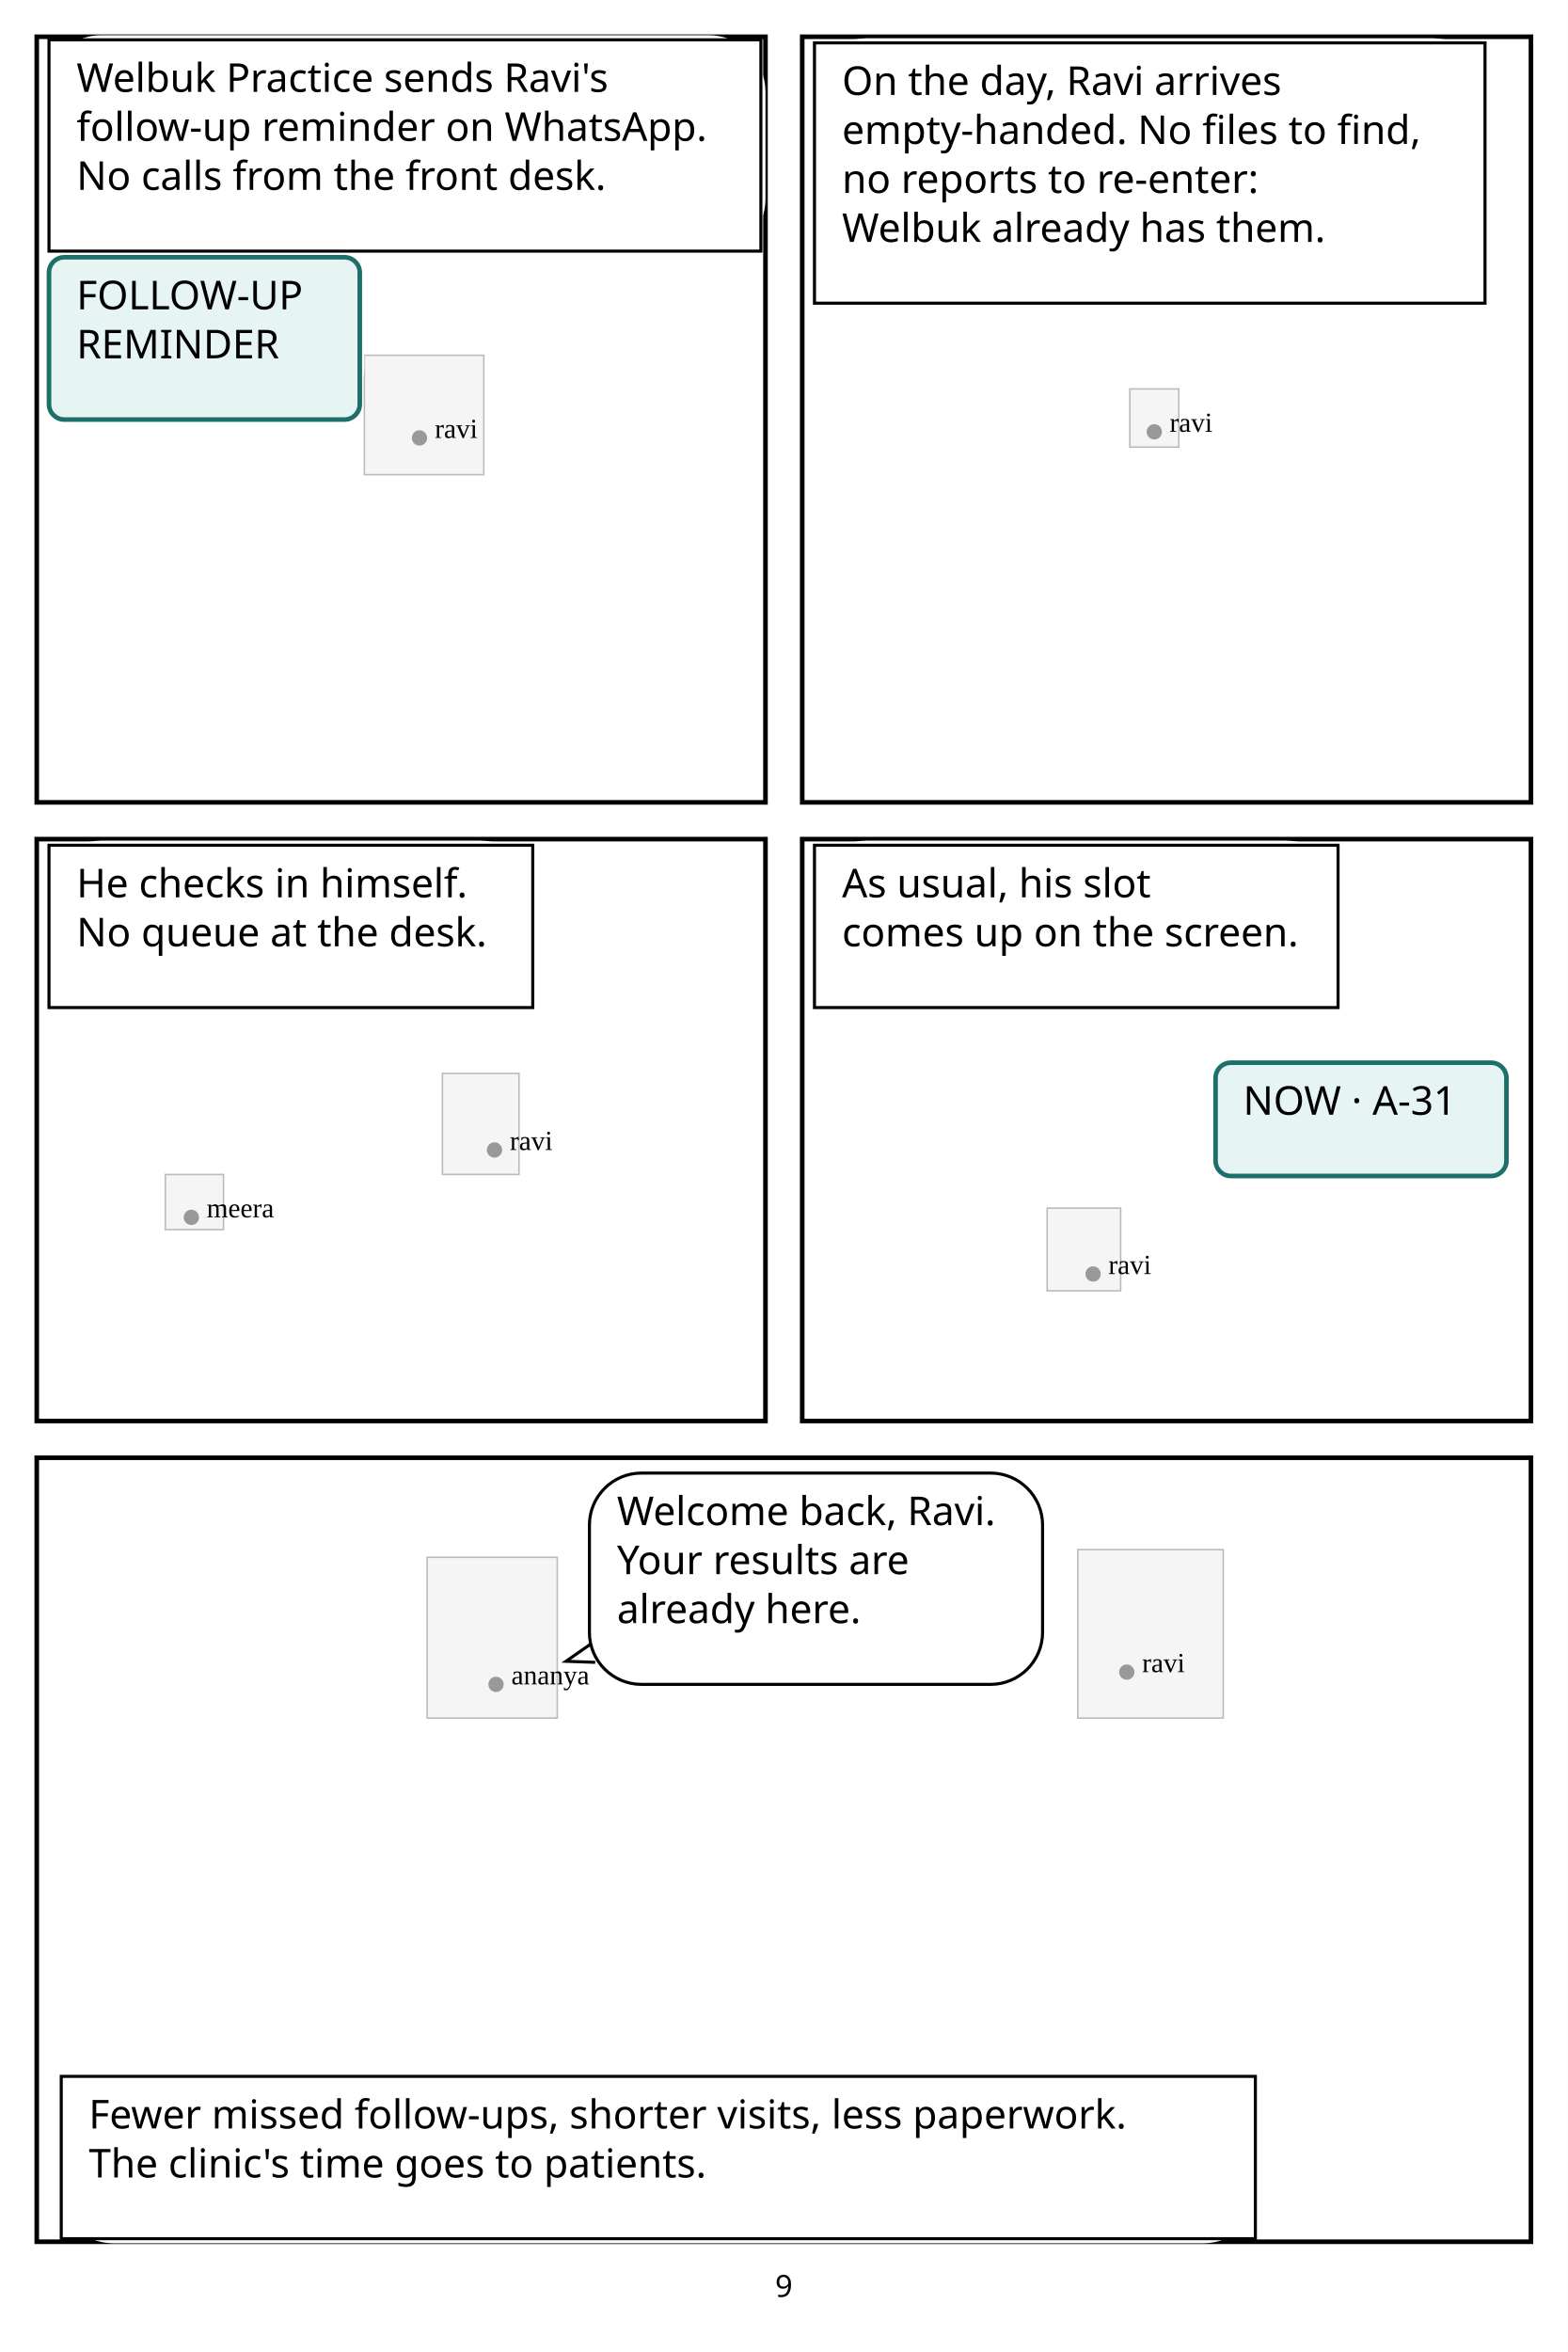
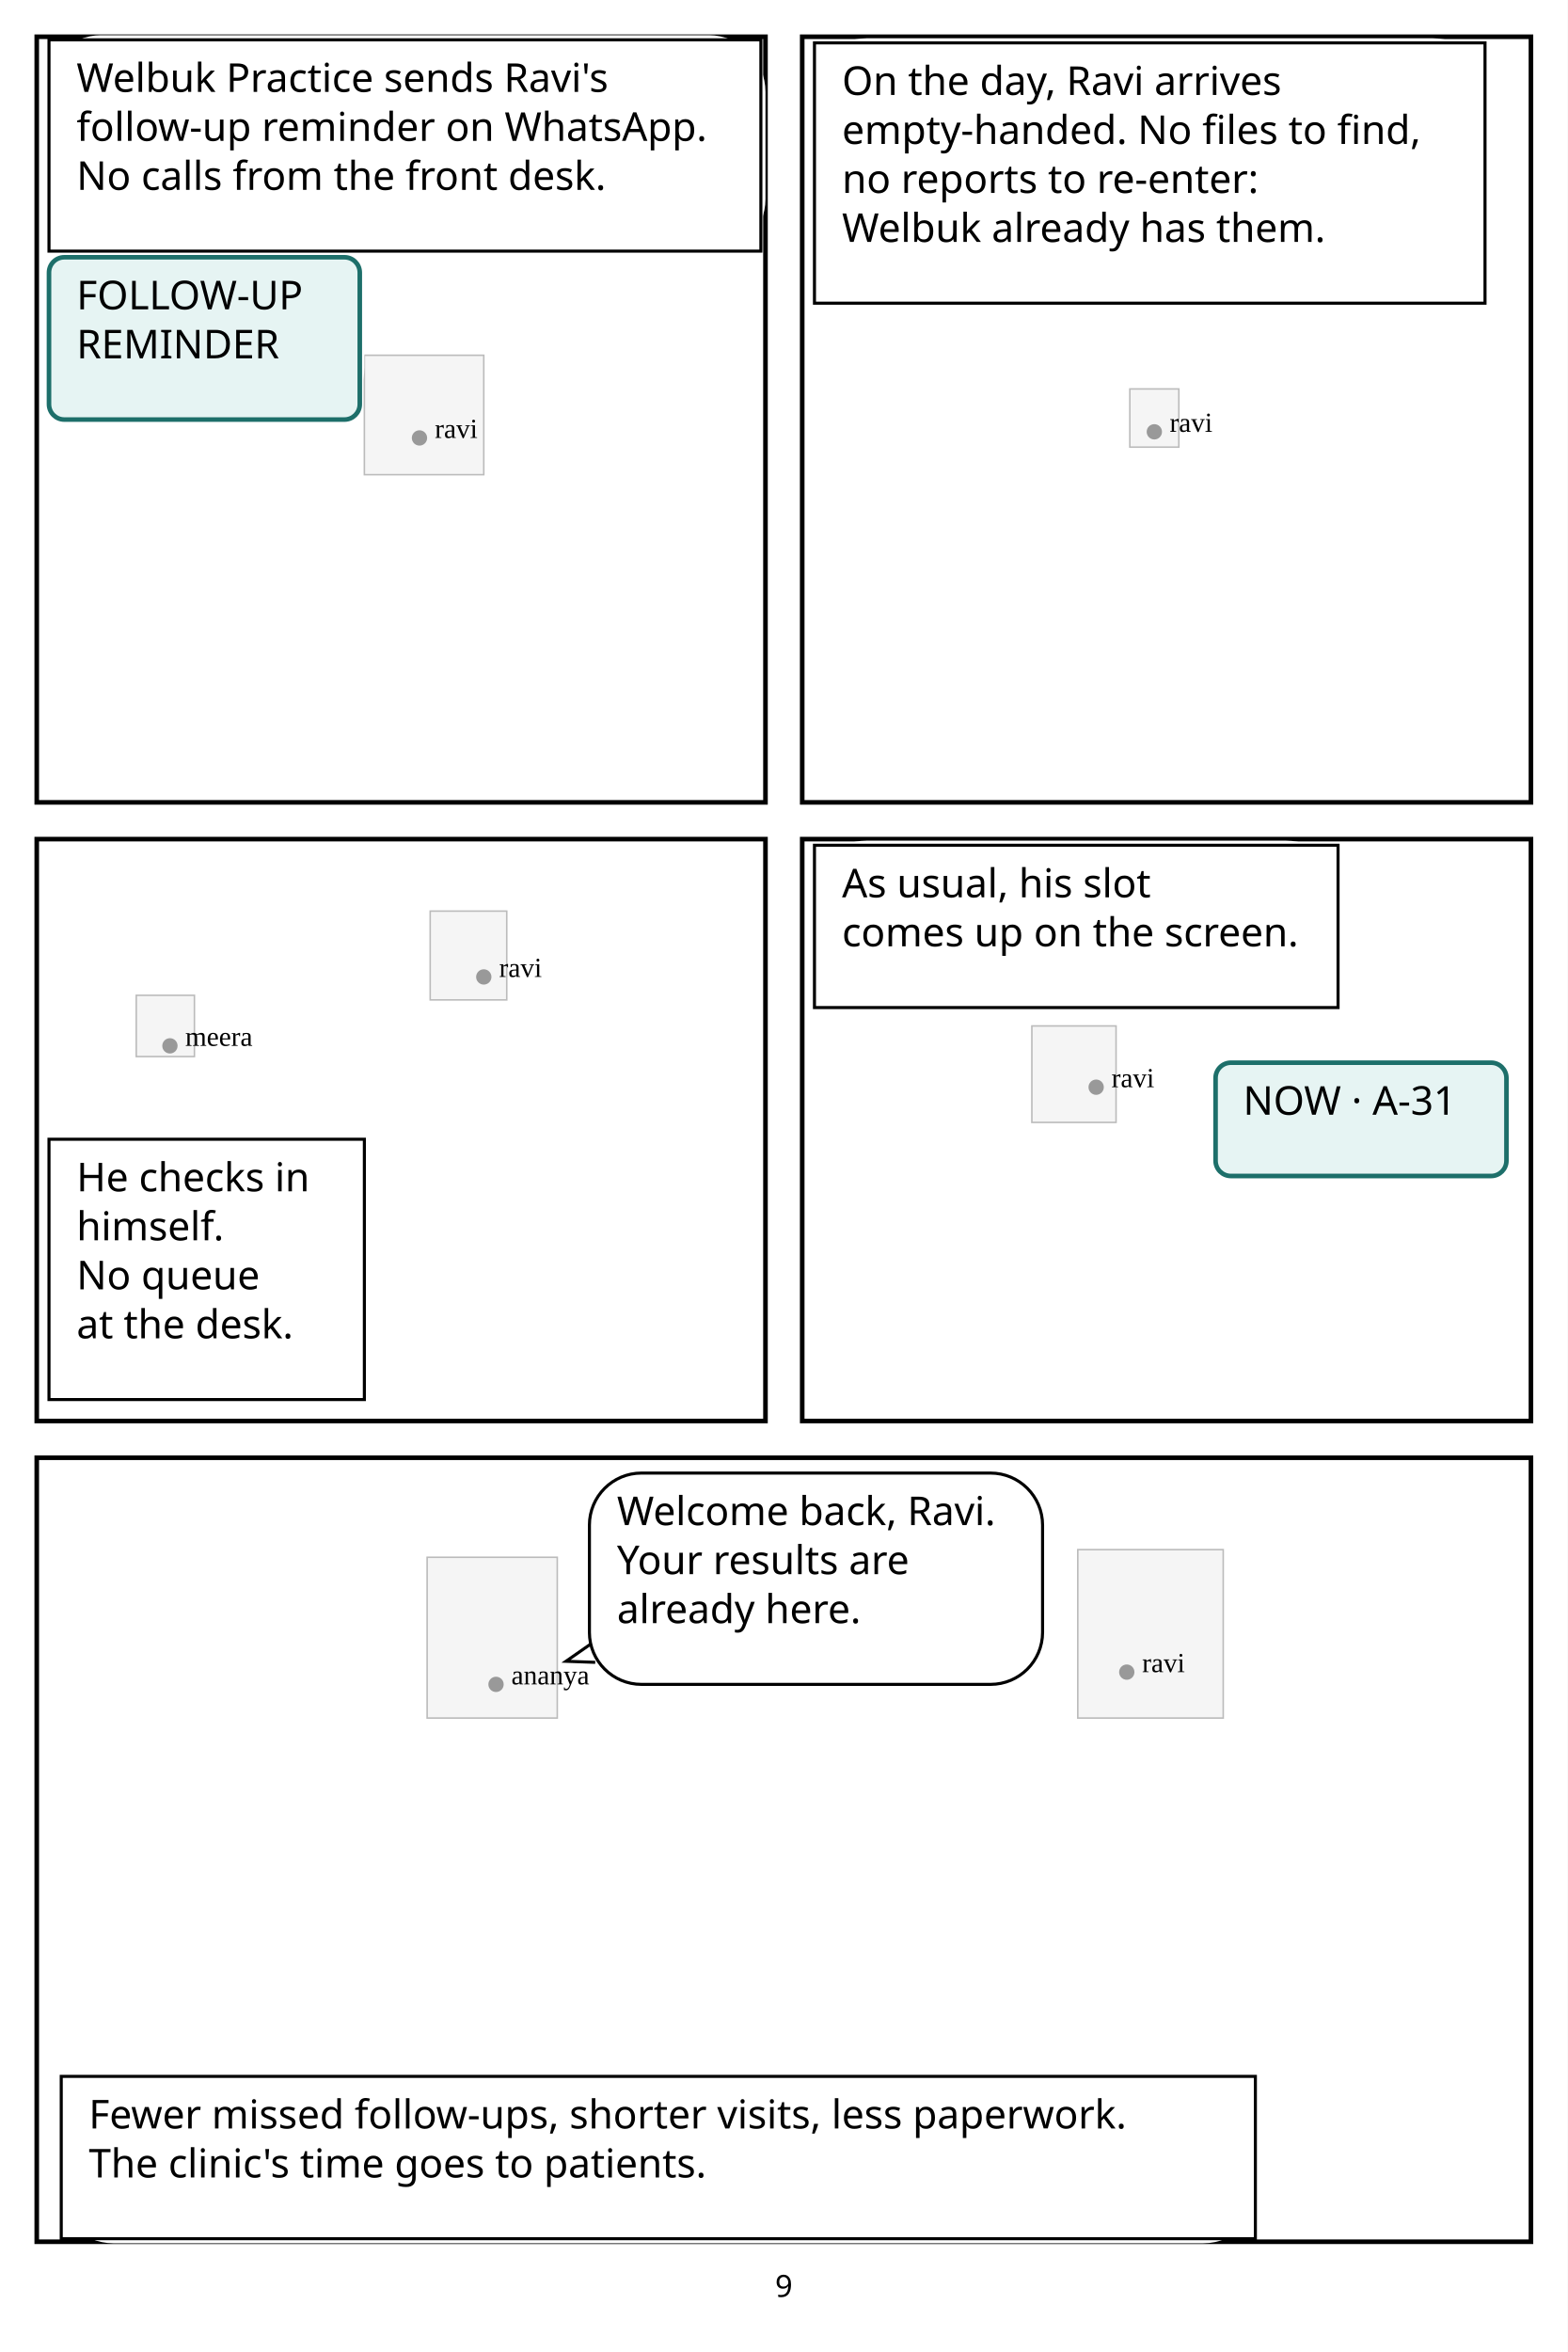
<svg xmlns="http://www.w3.org/2000/svg" width="1024" height="1536" viewBox="0 0 1024 1536">
  <rect width="1024" height="1536" fill="white" />
  <rect x="238" y="232" width="78" height="78" fill="#f5f5f5" stroke="#bbb" />
  <circle cx="274" cy="286" r="5" fill="#999" />
  <text x="284" y="286" font-size="18">ravi</text>
  <rect x="24" y="24" width="476" height="500" fill="none" stroke="black" stroke-width="3" />
  <rect x="32" y="26" width="465" height="138" rx="34" fill="white" stroke="white" stroke-width="6" />
  <rect x="32" y="168" width="203" height="106" rx="34" fill="white" stroke="white" stroke-width="6" />
  <rect x="32" y="26" width="465" height="138" fill="white" stroke="black" stroke-width="2" />
  <text x="50" y="60" font-family="Meiryo,MS Gothic,sans-serif" font-size="26" fill="black">Welbuk Practice sends Ravi's </text>
  <text x="50" y="92" font-family="Meiryo,MS Gothic,sans-serif" font-size="26" fill="black">follow-up reminder on WhatsApp. </text>
  <text x="50" y="124" font-family="Meiryo,MS Gothic,sans-serif" font-size="26" fill="black">No calls from the front desk.</text>
  <rect x="32" y="168" width="203" height="106" rx="10" fill="#e6f4f3" stroke="#1d6f6a" stroke-width="3" />
  <text x="50" y="202" font-family="Meiryo,MS Gothic,sans-serif" font-size="26" fill="black">FOLLOW-UP </text>
  <text x="50" y="234" font-family="Meiryo,MS Gothic,sans-serif" font-size="26" fill="black">REMINDER</text>
  <rect x="738" y="254" width="32" height="38" fill="#f5f5f5" stroke="#bbb" />
  <circle cx="754" cy="282" r="5" fill="#999" />
  <text x="764" y="282" font-size="18">ravi</text>
  <rect x="524" y="24" width="476" height="500" fill="none" stroke="black" stroke-width="3" />
  <rect x="532" y="28" width="438" height="170" rx="34" fill="white" stroke="white" stroke-width="6" />
  <rect x="532" y="28" width="438" height="170" fill="white" stroke="black" stroke-width="2" />
  <text x="550" y="62" font-family="Meiryo,MS Gothic,sans-serif" font-size="26" fill="black">On the day, Ravi arrives </text>
  <text x="550" y="94" font-family="Meiryo,MS Gothic,sans-serif" font-size="26" fill="black">empty-handed. No files to find, </text>
  <text x="550" y="126" font-family="Meiryo,MS Gothic,sans-serif" font-size="26" fill="black">no reports to re-enter: </text>
  <text x="550" y="158" font-family="Meiryo,MS Gothic,sans-serif" font-size="26" fill="black">Welbuk already has them.</text>
-   <rect x="289" y="701" width="50" height="66" fill="#f5f5f5" stroke="#bbb" />
-   <circle cx="323" cy="751" r="5" fill="#999" />
-   <text x="333" y="751" font-size="18">ravi</text>
-   <rect x="108" y="767" width="38" height="36" fill="#f5f5f5" stroke="#bbb" />
-   <circle cx="125" cy="795" r="5" fill="#999" />
-   <text x="135" y="795" font-size="18">meera</text>
+   <rect x="281" y="595" width="50" height="58" fill="#f5f5f5" stroke="#bbb" />
+   <circle cx="316" cy="638" r="5" fill="#999" />
+   <text x="326" y="638" font-size="18">ravi</text>
+   <rect x="89" y="650" width="38" height="40" fill="#f5f5f5" stroke="#bbb" />
+   <circle cx="111" cy="683" r="5" fill="#999" />
+   <text x="121" y="683" font-size="18">meera</text>
  <rect x="24" y="548" width="476" height="380" fill="none" stroke="black" stroke-width="3" />
-   <rect x="32" y="552" width="316" height="106" rx="34" fill="white" stroke="white" stroke-width="6" />
-   <rect x="32" y="552" width="316" height="106" fill="white" stroke="black" stroke-width="2" />
-   <text x="50" y="586" font-family="Meiryo,MS Gothic,sans-serif" font-size="26" fill="black">He checks in himself. </text>
-   <text x="50" y="618" font-family="Meiryo,MS Gothic,sans-serif" font-size="26" fill="black">No queue at the desk.</text>
-   <rect x="684" y="789" width="48" height="54" fill="#f5f5f5" stroke="#bbb" />
-   <circle cx="714" cy="832" r="5" fill="#999" />
-   <text x="724" y="832" font-size="18">ravi</text>
+   <rect x="32" y="744" width="206" height="170" rx="34" fill="white" stroke="white" stroke-width="6" />
+   <rect x="32" y="744" width="206" height="170" fill="white" stroke="black" stroke-width="2" />
+   <text x="50" y="778" font-family="Meiryo,MS Gothic,sans-serif" font-size="26" fill="black">He checks in </text>
+   <text x="50" y="810" font-family="Meiryo,MS Gothic,sans-serif" font-size="26" fill="black">himself. </text>
+   <text x="50" y="842" font-family="Meiryo,MS Gothic,sans-serif" font-size="26" fill="black">No queue </text>
+   <text x="50" y="874" font-family="Meiryo,MS Gothic,sans-serif" font-size="26" fill="black">at the desk.</text>
+   <rect x="674" y="670" width="55" height="63" fill="#f5f5f5" stroke="#bbb" />
+   <circle cx="716" cy="710" r="5" fill="#999" />
+   <text x="726" y="710" font-size="18">ravi</text>
  <rect x="524" y="548" width="476" height="380" fill="none" stroke="black" stroke-width="3" />
  <rect x="532" y="552" width="342" height="106" rx="34" fill="white" stroke="white" stroke-width="6" />
  <rect x="794" y="694" width="190" height="74" rx="34" fill="white" stroke="white" stroke-width="6" />
  <rect x="532" y="552" width="342" height="106" fill="white" stroke="black" stroke-width="2" />
  <text x="550" y="586" font-family="Meiryo,MS Gothic,sans-serif" font-size="26" fill="black">As usual, his slot </text>
  <text x="550" y="618" font-family="Meiryo,MS Gothic,sans-serif" font-size="26" fill="black">comes up on the screen.</text>
  <rect x="794" y="694" width="190" height="74" rx="10" fill="#e6f4f3" stroke="#1d6f6a" stroke-width="3" />
  <text x="812" y="728" font-family="Meiryo,MS Gothic,sans-serif" font-size="26" fill="black">NOW · A-31</text>
  <rect x="279" y="1017" width="85" height="105" fill="#f5f5f5" stroke="#bbb" />
  <circle cx="324" cy="1100" r="5" fill="#999" />
  <text x="334" y="1100" font-size="18">ananya</text>
  <rect x="704" y="1012" width="95" height="110" fill="#f5f5f5" stroke="#bbb" />
  <circle cx="736" cy="1092" r="5" fill="#999" />
  <text x="746" y="1092" font-size="18">ravi</text>
  <rect x="24" y="952" width="976" height="512" fill="none" stroke="black" stroke-width="3" />
  <rect x="385" y="962" width="296" height="138" rx="34" fill="white" stroke="white" stroke-width="6" />
  <path d="M 388.798 1071.607 L 369.698 1084.913 L 388.798 1085.607 Z" fill="white" stroke="white" stroke-width="6" stroke-linejoin="round" />
  <rect x="40" y="1356" width="780" height="106" rx="34" fill="white" stroke="white" stroke-width="6" />
  <path data-speaker="ananya" d="M 388.798 1071.607 L 369.698 1084.913 L 388.798 1085.607" fill="white" stroke="black" stroke-width="2" />
  <rect x="385" y="962" width="296" height="138" rx="34" fill="white" stroke="black" stroke-width="2" />
  <text x="403" y="996" font-family="Meiryo,MS Gothic,sans-serif" font-size="26" fill="black">Welcome back, Ravi. </text>
  <text x="403" y="1028" font-family="Meiryo,MS Gothic,sans-serif" font-size="26" fill="black">Your results are </text>
  <text x="403" y="1060" font-family="Meiryo,MS Gothic,sans-serif" font-size="26" fill="black">already here.</text>
  <rect x="40" y="1356" width="780" height="106" fill="white" stroke="black" stroke-width="2" />
  <text x="58" y="1390" font-family="Meiryo,MS Gothic,sans-serif" font-size="26" fill="black">Fewer missed follow-ups, shorter visits, less paperwork. </text>
  <text x="58" y="1422" font-family="Meiryo,MS Gothic,sans-serif" font-size="26" fill="black">The clinic's time goes to patients.</text>
  <text x="512" y="1500" text-anchor="middle" font-family="sans-serif" font-size="20">9</text>
</svg>
